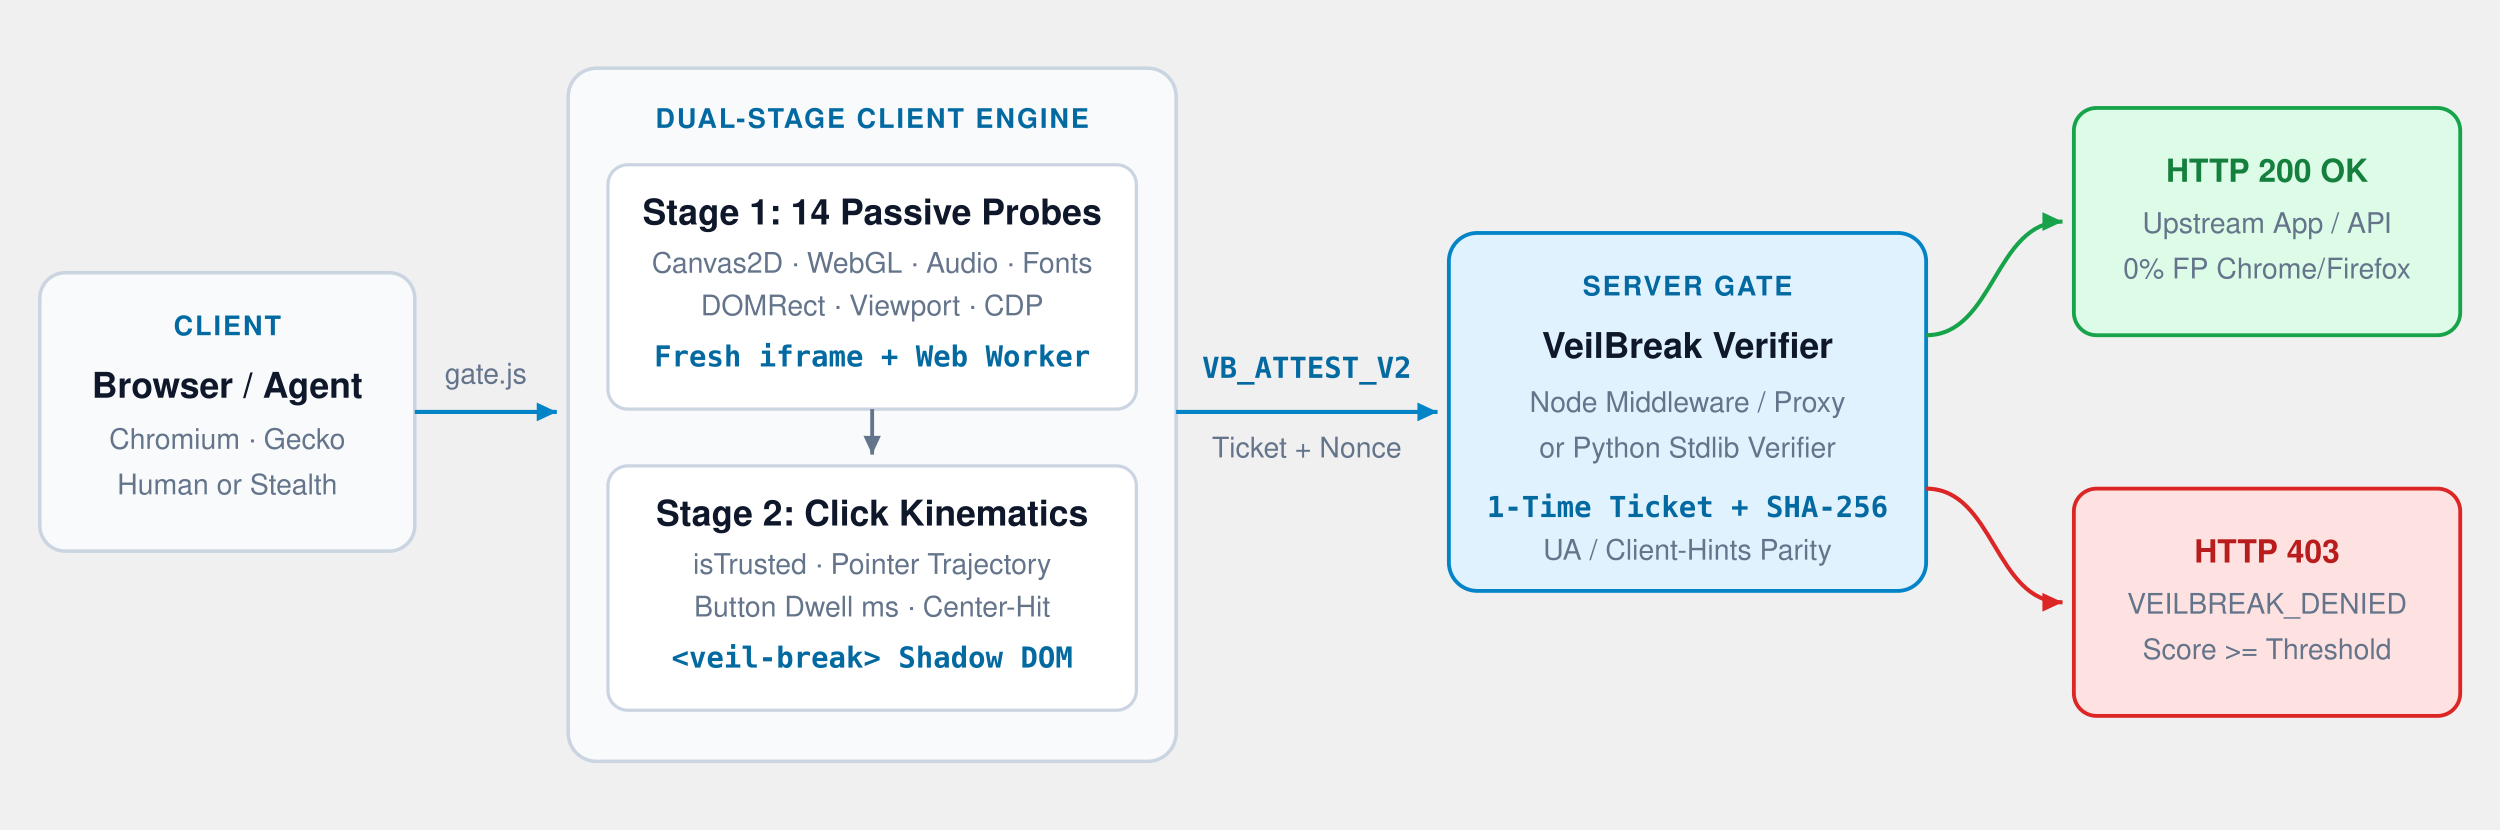
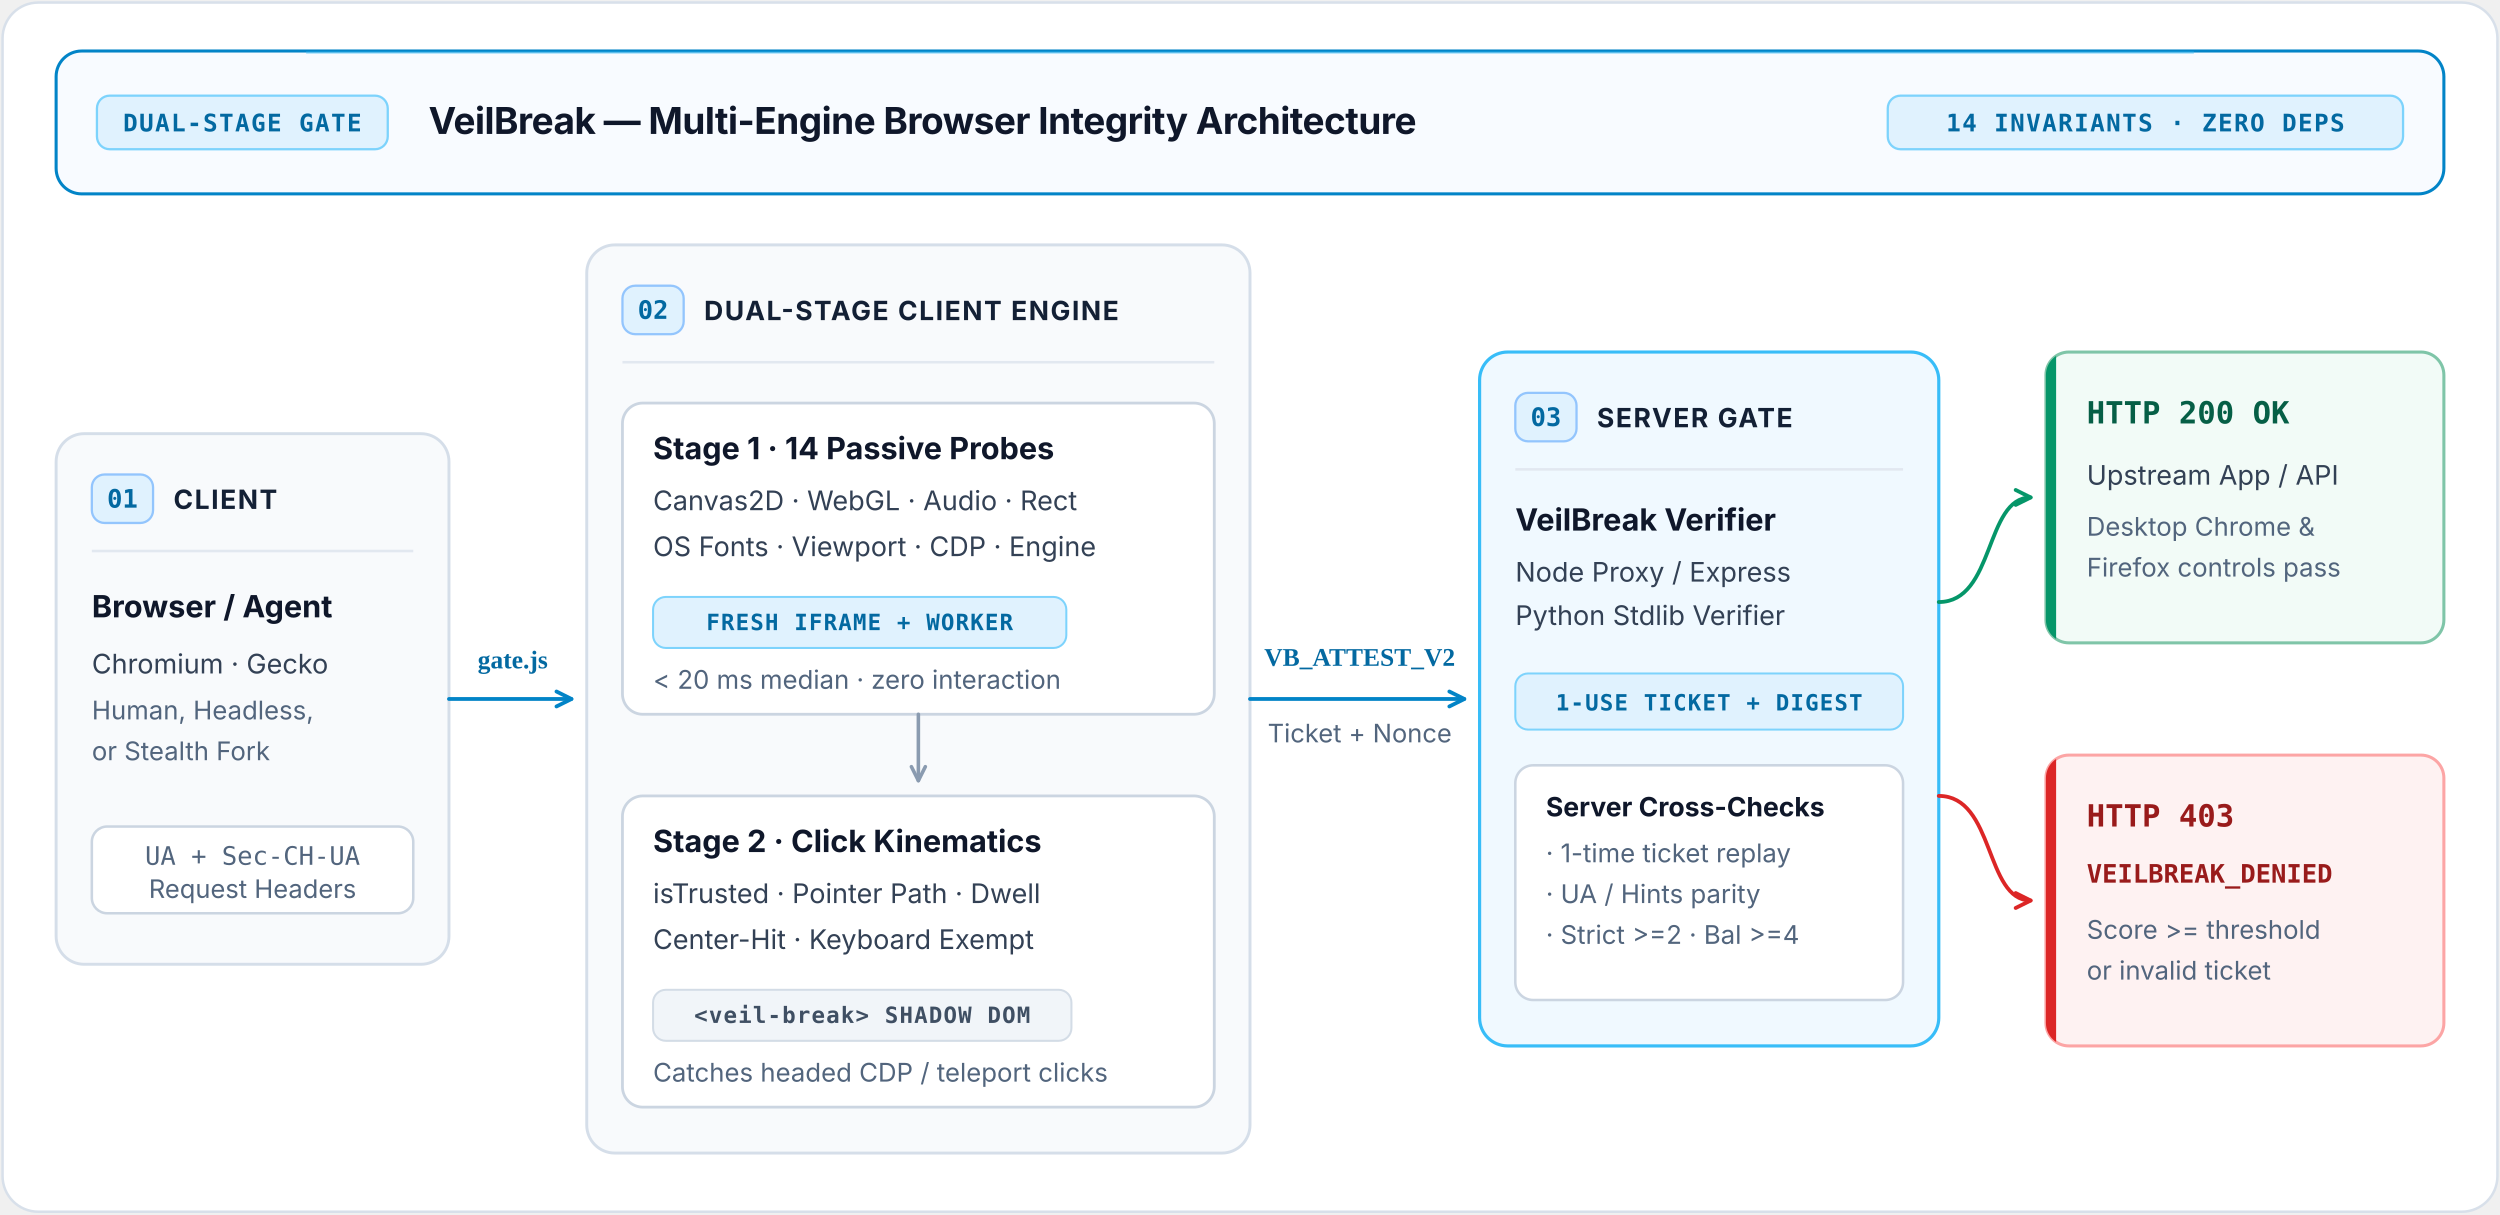
- <svg xmlns="http://www.w3.org/2000/svg" width="880" height="292" viewBox="0 0 880 292" role="img" aria-label="VeilBreak Dual-Stage Browser Integrity Gate Architecture">
+ <svg xmlns="http://www.w3.org/2000/svg" width="980" height="476" viewBox="0 0 980 476" role="img" aria-label="VeilBreak Dual-Stage Browser Integrity Gate Architecture">
  <defs>
-     <marker id="arr" viewBox="0 0 10 10" refX="8.5" refY="5" markerWidth="6.5" markerHeight="6.5" orient="auto-start-reverse">
-       <path d="M 1 1.5 L 8.5 5 L 1 8.5 z" fill="#64748B" />
+     <marker id="vb-edge-light" viewBox="0 0 10 10" refX="7.5" refY="5" markerWidth="6.5" markerHeight="6.5" orient="auto">
+       <path d="M 1.5 2 L 7.5 5 L 1.5 8" fill="none" stroke="#8A9BB0" stroke-width="1.55" stroke-linecap="round" stroke-linejoin="round" />
    </marker>
-     <marker id="arr-acc" viewBox="0 0 10 10" refX="8.5" refY="5" markerWidth="6.5" markerHeight="6.5" orient="auto-start-reverse">
-       <path d="M 1 1.5 L 8.5 5 L 1 8.5 z" fill="#0284C7" />
+     <marker id="vb-acc-light" viewBox="0 0 10 10" refX="7.5" refY="5" markerWidth="6.5" markerHeight="6.5" orient="auto">
+       <path d="M 1.5 2 L 7.5 5 L 1.5 8" fill="none" stroke="#0284C7" stroke-width="1.55" stroke-linecap="round" stroke-linejoin="round" />
    </marker>
-     <marker id="arr-ok" viewBox="0 0 10 10" refX="8.5" refY="5" markerWidth="6.5" markerHeight="6.5" orient="auto-start-reverse">
-       <path d="M 1 1.5 L 8.5 5 L 1 8.5 z" fill="#16A34A" />
+     <marker id="vb-ok-light" viewBox="0 0 10 10" refX="7.5" refY="5" markerWidth="6.5" markerHeight="6.5" orient="auto">
+       <path d="M 1.5 2 L 7.5 5 L 1.5 8" fill="none" stroke="#059669" stroke-width="1.55" stroke-linecap="round" stroke-linejoin="round" />
    </marker>
-     <marker id="arr-deny" viewBox="0 0 10 10" refX="8.5" refY="5" markerWidth="6.5" markerHeight="6.5" orient="auto-start-reverse">
-       <path d="M 1 1.5 L 8.5 5 L 1 8.5 z" fill="#DC2626" />
+     <marker id="vb-deny-light" viewBox="0 0 10 10" refX="7.5" refY="5" markerWidth="6.5" markerHeight="6.5" orient="auto">
+       <path d="M 1.5 2 L 7.5 5 L 1.5 8" fill="none" stroke="#DC2626" stroke-width="1.55" stroke-linecap="round" stroke-linejoin="round" />
    </marker>
+     <clipPath id="vb-clip-ok-light">
+       <rect x="802" y="138" width="156" height="114" rx="9" />
+     </clipPath>
+     <clipPath id="vb-clip-dn-light">
+       <rect x="802" y="296" width="156" height="114" rx="9" />
+     </clipPath>
    <style>
-       .card { fill: #F8FAFC; stroke: #CBD5E1; stroke-width: 1.25; }
-       .sub  { fill: #FFFFFF; stroke: #CBD5E1; stroke-width: 1.15; }
-       .acc  { fill: #E0F2FE; stroke: #0284C7; stroke-width: 1.35; }
-       .ok   { fill: #DCFCE7; stroke: #16A34A; stroke-width: 1.35; }
-       .deny { fill: #FEE2E2; stroke: #DC2626; stroke-width: 1.35; }
-       .t    { font-family: -apple-system, BlinkMacSystemFont, "Segoe UI", Helvetica, Arial, sans-serif; font-size: 12.5px; font-weight: 700; fill: #0F172A; text-anchor: middle; }
-       .tl   { font-family: -apple-system, BlinkMacSystemFont, "Segoe UI", Helvetica, Arial, sans-serif; font-size: 12px; font-weight: 700; fill: #0F172A; text-anchor: start; }
-       .b    { font-family: -apple-system, BlinkMacSystemFont, "Segoe UI", Helvetica, Arial, sans-serif; font-size: 10.6px; fill: #334155; text-anchor: middle; }
-       .m    { font-family: -apple-system, BlinkMacSystemFont, "Segoe UI", Helvetica, Arial, sans-serif; font-size: 10px; fill: #64748B; text-anchor: middle; }
-       .mono { font-family: ui-monospace, SFMono-Regular, Menlo, Consolas, monospace; font-size: 10.2px; font-weight: 600; fill: #0369A1; text-anchor: middle; }
-       .ok-t { font-family: -apple-system, BlinkMacSystemFont, "Segoe UI", Helvetica, Arial, sans-serif; font-size: 11.2px; font-weight: 700; fill: #15803D; text-anchor: middle; }
-       .dn-t { font-family: -apple-system, BlinkMacSystemFont, "Segoe UI", Helvetica, Arial, sans-serif; font-size: 11.2px; font-weight: 700; fill: #B91C1C; text-anchor: middle; }
-       .kicker { font-family: -apple-system, BlinkMacSystemFont, "Segoe UI", Helvetica, Arial, sans-serif; font-size: 9.5px; font-weight: 700; letter-spacing: 0.7px; fill: #0369A1; text-anchor: middle; }
-       .e    { fill: none; stroke: #64748B; stroke-width: 1.35; }
-       .ea   { fill: none; stroke: #0284C7; stroke-width: 1.45; }
-       .eok  { fill: none; stroke: #16A34A; stroke-width: 1.45; }
-       .edn  { fill: none; stroke: #DC2626; stroke-width: 1.45; }
+       .sans { font-family: -apple-system, BlinkMacSystemFont, "Segoe UI", Inter, Helvetica, Arial, sans-serif; }
+       .mono { font-family: ui-monospace, SFMono-Regular, "SF Mono", Menlo, Consolas, monospace; }
+       .hub-title { font-size: 14.5px; font-weight: 700; fill: #0F172A; letter-spacing: -0.2px; }
+       .badge-txt { font-size: 9.5px; font-weight: 700; fill: #0369A1; letter-spacing: 0.55px; text-anchor: middle; }
+       .col-hdr   { font-size: 10.4px; font-weight: 700; fill: #132035; letter-spacing: 0.6px; }
+       .step-num  { font-size: 10px; font-weight: 700; fill: #0369A1; text-anchor: middle; }
+       .card-ttl  { font-size: 12px; font-weight: 700; fill: #0F172A; }
+       .body      { font-size: 10.6px; font-weight: 400; fill: #334155; }
+       .muted     { font-size: 10.1px; font-weight: 400; fill: #52657D; }
+       .muted-c   { font-size: 10px; font-weight: 400; fill: #52657D; text-anchor: middle; }
+       .mono-c    { font-size: 10px; font-weight: 700; fill: #0369A1; text-anchor: middle; }
+       .pill-txt  { font-size: 8.8px; font-weight: 700; fill: #0369A1; letter-spacing: 0.45px; text-anchor: middle; }
+       .tag-txt   { font-size: 8.8px; font-weight: 700; fill: #3F4F63; letter-spacing: 0.45px; text-anchor: middle; }
+       .ok-t      { font-size: 12px; font-weight: 700; fill: #065F46; }
+       .dn-t      { font-size: 12px; font-weight: 700; fill: #991B1B; }
+       .edge      { fill: none; stroke: #8A9BB0; stroke-width: 1.4; stroke-linecap: round; }
+       .edge-acc  { fill: none; stroke: #0284C7; stroke-width: 1.5; stroke-linecap: round; }
+       .edge-ok   { fill: none; stroke: #059669; stroke-width: 1.5; stroke-linecap: round; }
+       .edge-deny { fill: none; stroke: #DC2626; stroke-width: 1.5; stroke-linecap: round; }
    </style>
  </defs>
-   <rect class="card" x="14" y="96" width="132" height="98" rx="9" />
-   <text class="kicker" x="80" y="118">CLIENT</text>
-   <text class="t" x="80" y="140">Browser / Agent</text>
-   <text class="m" x="80" y="158">Chromium · Gecko</text>
-   <text class="m" x="80" y="174">Human or Stealth</text>
-   <line class="ea" x1="146" y1="145" x2="196" y2="145" marker-end="url(#arr-acc)" />
-   <text class="m" x="171" y="135">gate.js</text>
-   <rect class="card" x="200" y="24" width="214" height="244" rx="10" />
-   <text class="kicker" x="307" y="45">DUAL-STAGE CLIENT ENGINE</text>
-   <rect class="sub" x="214" y="58" width="186" height="86" rx="7" />
-   <text class="t" x="307" y="79">Stage 1: 14 Passive Probes</text>
-   <text class="m" x="307" y="96">Canvas2D · WebGL · Audio · Fonts</text>
-   <text class="m" x="307" y="111">DOMRect · Viewport · CDP</text>
-   <text class="mono" x="307" y="129">Fresh iframe + Web Worker</text>
-   <line class="e" x1="307" y1="144" x2="307" y2="160" marker-end="url(#arr)" />
-   <rect class="sub" x="214" y="164" width="186" height="86" rx="7" />
-   <text class="t" x="307" y="185">Stage 2: Click Kinematics</text>
-   <text class="m" x="307" y="202">isTrusted · Pointer Trajectory</text>
-   <text class="m" x="307" y="217">Button Dwell ms · Center-Hit</text>
-   <text class="mono" x="307" y="235">&lt;veil-break&gt; Shadow DOM</text>
-   <line class="ea" x1="414" y1="145" x2="506" y2="145" marker-end="url(#arr-acc)" />
-   <text class="mono" x="460" y="133">VB_ATTEST_V2</text>
-   <text class="m" x="460" y="161">Ticket + Nonce</text>
-   <rect class="acc" x="510" y="82" width="168" height="126" rx="10" />
-   <text class="kicker" x="594" y="104">SERVER GATE</text>
-   <text class="t" x="594" y="126">VeilBreak Verifier</text>
-   <text class="m" x="594" y="145">Node Middleware / Proxy</text>
-   <text class="m" x="594" y="161">or Python Stdlib Verifier</text>
-   <text class="mono" x="594" y="182">1-Time Ticket + SHA-256</text>
-   <text class="m" x="594" y="197">UA / Client-Hints Parity</text>
-   <path class="eok" d="M 678,118 C 702,118 702,78 726,78" marker-end="url(#arr-ok)" />
-   <path class="edn" d="M 678,172 C 702,172 702,212 726,212" marker-end="url(#arr-deny)" />
-   <rect class="ok" x="730" y="38" width="136" height="80" rx="8" />
-   <text class="ok-t" x="798" y="64">HTTP 200 OK</text>
-   <text class="m" x="798" y="82">Upstream App / API</text>
-   <text class="m" x="798" y="98">0% FP Chrome/Firefox</text>
-   <rect class="deny" x="730" y="172" width="136" height="80" rx="8" />
-   <text class="dn-t" x="798" y="198">HTTP 403</text>
-   <text class="m" x="798" y="216">VEILBREAK_DENIED</text>
-   <text class="m" x="798" y="232">Score &gt;= Threshold</text>
+   <rect x="1" y="1" width="978" height="474" rx="14" fill="#FFFFFF" stroke="#D8E0EA" stroke-width="1" />
+   <g id="vb-header">
+     <rect x="22" y="20" width="936" height="56" rx="10" fill="#F8FBFF" stroke="#0284C7" stroke-width="1.2" />
+     <line x1="120" y1="20.6" x2="860" y2="20.6" stroke="#38BDF8" stroke-width="1" opacity="0.4" />
+     <rect x="38" y="37.5" width="114" height="21" rx="5" fill="#E0F2FE" stroke="#7DD3FC" stroke-width="0.9" />
+     <text class="mono badge-txt" x="95" y="51.5">DUAL-STAGE GATE</text>
+     <text class="sans hub-title" x="168" y="52.5">VeilBreak — Multi-Engine Browser Integrity Architecture</text>
+     <rect x="740" y="37.5" width="202" height="21" rx="5" fill="#E0F2FE" stroke="#7DD3FC" stroke-width="0.9" />
+     <text class="mono badge-txt" x="841" y="51.5">14 INVARIANTS · ZERO DEPS</text>
+   </g>
+   <g id="vb-col1">
+     <rect x="22" y="170" width="154" height="208" rx="11" fill="#F8FAFC" stroke="#D5DEE9" stroke-width="1.15" />
+     <rect x="36" y="186" width="24" height="19" rx="5" fill="#E0F2FE" stroke="#93C5FD" stroke-width="0.9" />
+     <text class="mono step-num" x="48" y="199">01</text>
+     <text class="sans col-hdr" x="68" y="199.5">CLIENT</text>
+     <line x1="36" y1="216" x2="162" y2="216" stroke="#E2E8F0" stroke-width="1" />
+     <text class="sans card-ttl" x="36" y="242">Browser / Agent</text>
+     <text class="sans body" x="36" y="264">Chromium · Gecko</text>
+     <text class="sans muted" x="36" y="282">Human, Headless,</text>
+     <text class="sans muted" x="36" y="298">or Stealth Fork</text>
+     <rect x="36" y="324" width="126" height="34" rx="6" fill="#FFFFFF" stroke="#CBD5E1" stroke-width="1" />
+     <text class="mono muted-c" x="99" y="339" font-size="9.5">UA + Sec-CH-UA</text>
+     <text class="sans muted-c" x="99" y="352" font-size="9.3">Request Headers</text>
+   </g>
+   <line class="edge-acc" x1="176" y1="274" x2="224" y2="274" marker-end="url(#vb-acc-light)" />
+   <text class="mono-c" x="201" y="262">gate.js</text>
+   <g id="vb-col2">
+     <rect x="230" y="96" width="260" height="356" rx="11" fill="#F8FAFC" stroke="#D5DEE9" stroke-width="1.15" />
+     <rect x="244" y="112" width="24" height="19" rx="5" fill="#E0F2FE" stroke="#93C5FD" stroke-width="0.9" />
+     <text class="mono step-num" x="256" y="125">02</text>
+     <text class="sans col-hdr" x="276" y="125.5">DUAL-STAGE CLIENT ENGINE</text>
+     <line x1="244" y1="142" x2="476" y2="142" stroke="#E2E8F0" stroke-width="1" />
+     <rect x="244" y="158" width="232" height="122" rx="8" fill="#FFFFFF" stroke="#CBD5E1" stroke-width="1.1" />
+     <text class="sans card-ttl" x="256" y="180">Stage 1 · 14 Passive Probes</text>
+     <text class="sans body" x="256" y="200">Canvas2D · WebGL · Audio · Rect</text>
+     <text class="sans body" x="256" y="218">OS Fonts · Viewport · CDP · Engine</text>
+     <rect x="256" y="234" width="162" height="20" rx="5" fill="#E0F2FE" stroke="#7DD3FC" stroke-width="0.8" />
+     <text class="mono pill-txt" x="337" y="247">FRESH IFRAME + WORKER</text>
+     <text class="sans muted" x="256" y="270">&lt; 20 ms median · zero interaction</text>
+     <line class="edge" x1="360" y1="280" x2="360" y2="306" marker-end="url(#vb-edge-light)" />
+     <rect x="244" y="312" width="232" height="122" rx="8" fill="#FFFFFF" stroke="#CBD5E1" stroke-width="1.1" />
+     <text class="sans card-ttl" x="256" y="334">Stage 2 · Click Kinematics</text>
+     <text class="sans body" x="256" y="354">isTrusted · Pointer Path · Dwell</text>
+     <text class="sans body" x="256" y="372">Center-Hit · Keyboard Exempt</text>
+     <rect x="256" y="388" width="164" height="20" rx="5" fill="#F1F5F9" stroke="#D3DCE6" stroke-width="0.8" />
+     <text class="mono tag-txt" x="338" y="401">&lt;veil-break&gt; SHADOW DOM</text>
+     <text class="sans muted" x="256" y="424">Catches headed CDP / teleport clicks</text>
+   </g>
+   <line class="edge-acc" x1="490" y1="274" x2="574" y2="274" marker-end="url(#vb-acc-light)" />
+   <text class="mono-c" x="533" y="261">VB_ATTEST_V2</text>
+   <text class="sans muted-c" x="533" y="291">Ticket + Nonce</text>
+   <g id="vb-col3">
+     <rect x="580" y="138" width="180" height="272" rx="11" fill="#F0F9FF" stroke="#38BDF8" stroke-width="1.25" />
+     <rect x="594" y="154" width="24" height="19" rx="5" fill="#E0F2FE" stroke="#93C5FD" stroke-width="0.9" />
+     <text class="mono step-num" x="606" y="167">03</text>
+     <text class="sans col-hdr" x="626" y="167.5">SERVER GATE</text>
+     <line x1="594" y1="184" x2="746" y2="184" stroke="#E2E8F0" stroke-width="1" />
+     <text class="sans card-ttl" x="594" y="208">VeilBreak Verifier</text>
+     <text class="sans body" x="594" y="228">Node Proxy / Express</text>
+     <text class="sans body" x="594" y="245">Python Stdlib Verifier</text>
+     <rect x="594" y="264" width="152" height="22" rx="5" fill="#E0F2FE" stroke="#7DD3FC" stroke-width="0.8" />
+     <text class="mono pill-txt" x="670" y="278.5">1-USE TICKET + DIGEST</text>
+     <rect x="594" y="300" width="152" height="92" rx="7" fill="#FFFFFF" stroke="#CBD5E1" stroke-width="1" />
+     <text class="sans" x="606" y="320" font-size="10.4" font-weight="700" fill="#0F172A">Server Cross-Checks</text>
+     <text class="sans muted" x="606" y="338">· 1-time ticket replay</text>
+     <text class="sans muted" x="606" y="354">· UA / Hints parity</text>
+     <text class="sans muted" x="606" y="370">· Strict &gt;=2 · Bal &gt;=4</text>
+   </g>
+   <path class="edge-ok" d="M 760,236 C 782,236 778,195 796,195" marker-end="url(#vb-ok-light)" />
+   <path class="edge-deny" d="M 760,312 C 782,312 778,353 796,353" marker-end="url(#vb-deny-light)" />
+   <g id="vb-col4">
+     <rect x="802" y="138" width="156" height="114" rx="9" fill="#F2FBF7" stroke="#7FC5A8" stroke-width="1.2" />
+     <g clip-path="url(#vb-clip-ok-light)">
+       <rect x="802" y="138" width="4" height="114" fill="#059669" />
+     </g>
+     <text class="mono ok-t" x="818" y="166">HTTP 200 OK</text>
+     <text class="sans body" x="818" y="190">Upstream App / API</text>
+     <text class="sans muted" x="818" y="210">Desktop Chrome &amp;</text>
+     <text class="sans muted" x="818" y="226">Firefox controls pass</text>
+     <rect x="802" y="296" width="156" height="114" rx="9" fill="#FEF2F2" stroke="#FCA5A5" stroke-width="1.2" />
+     <g clip-path="url(#vb-clip-dn-light)">
+       <rect x="802" y="296" width="4" height="114" fill="#DC2626" />
+     </g>
+     <text class="mono dn-t" x="818" y="324">HTTP 403</text>
+     <text class="mono" x="818" y="346" font-size="10" font-weight="700" fill="#991B1B">VEILBREAK_DENIED</text>
+     <text class="sans muted" x="818" y="368">Score &gt;= threshold</text>
+     <text class="sans muted" x="818" y="384">or invalid ticket</text>
+   </g>
</svg>
